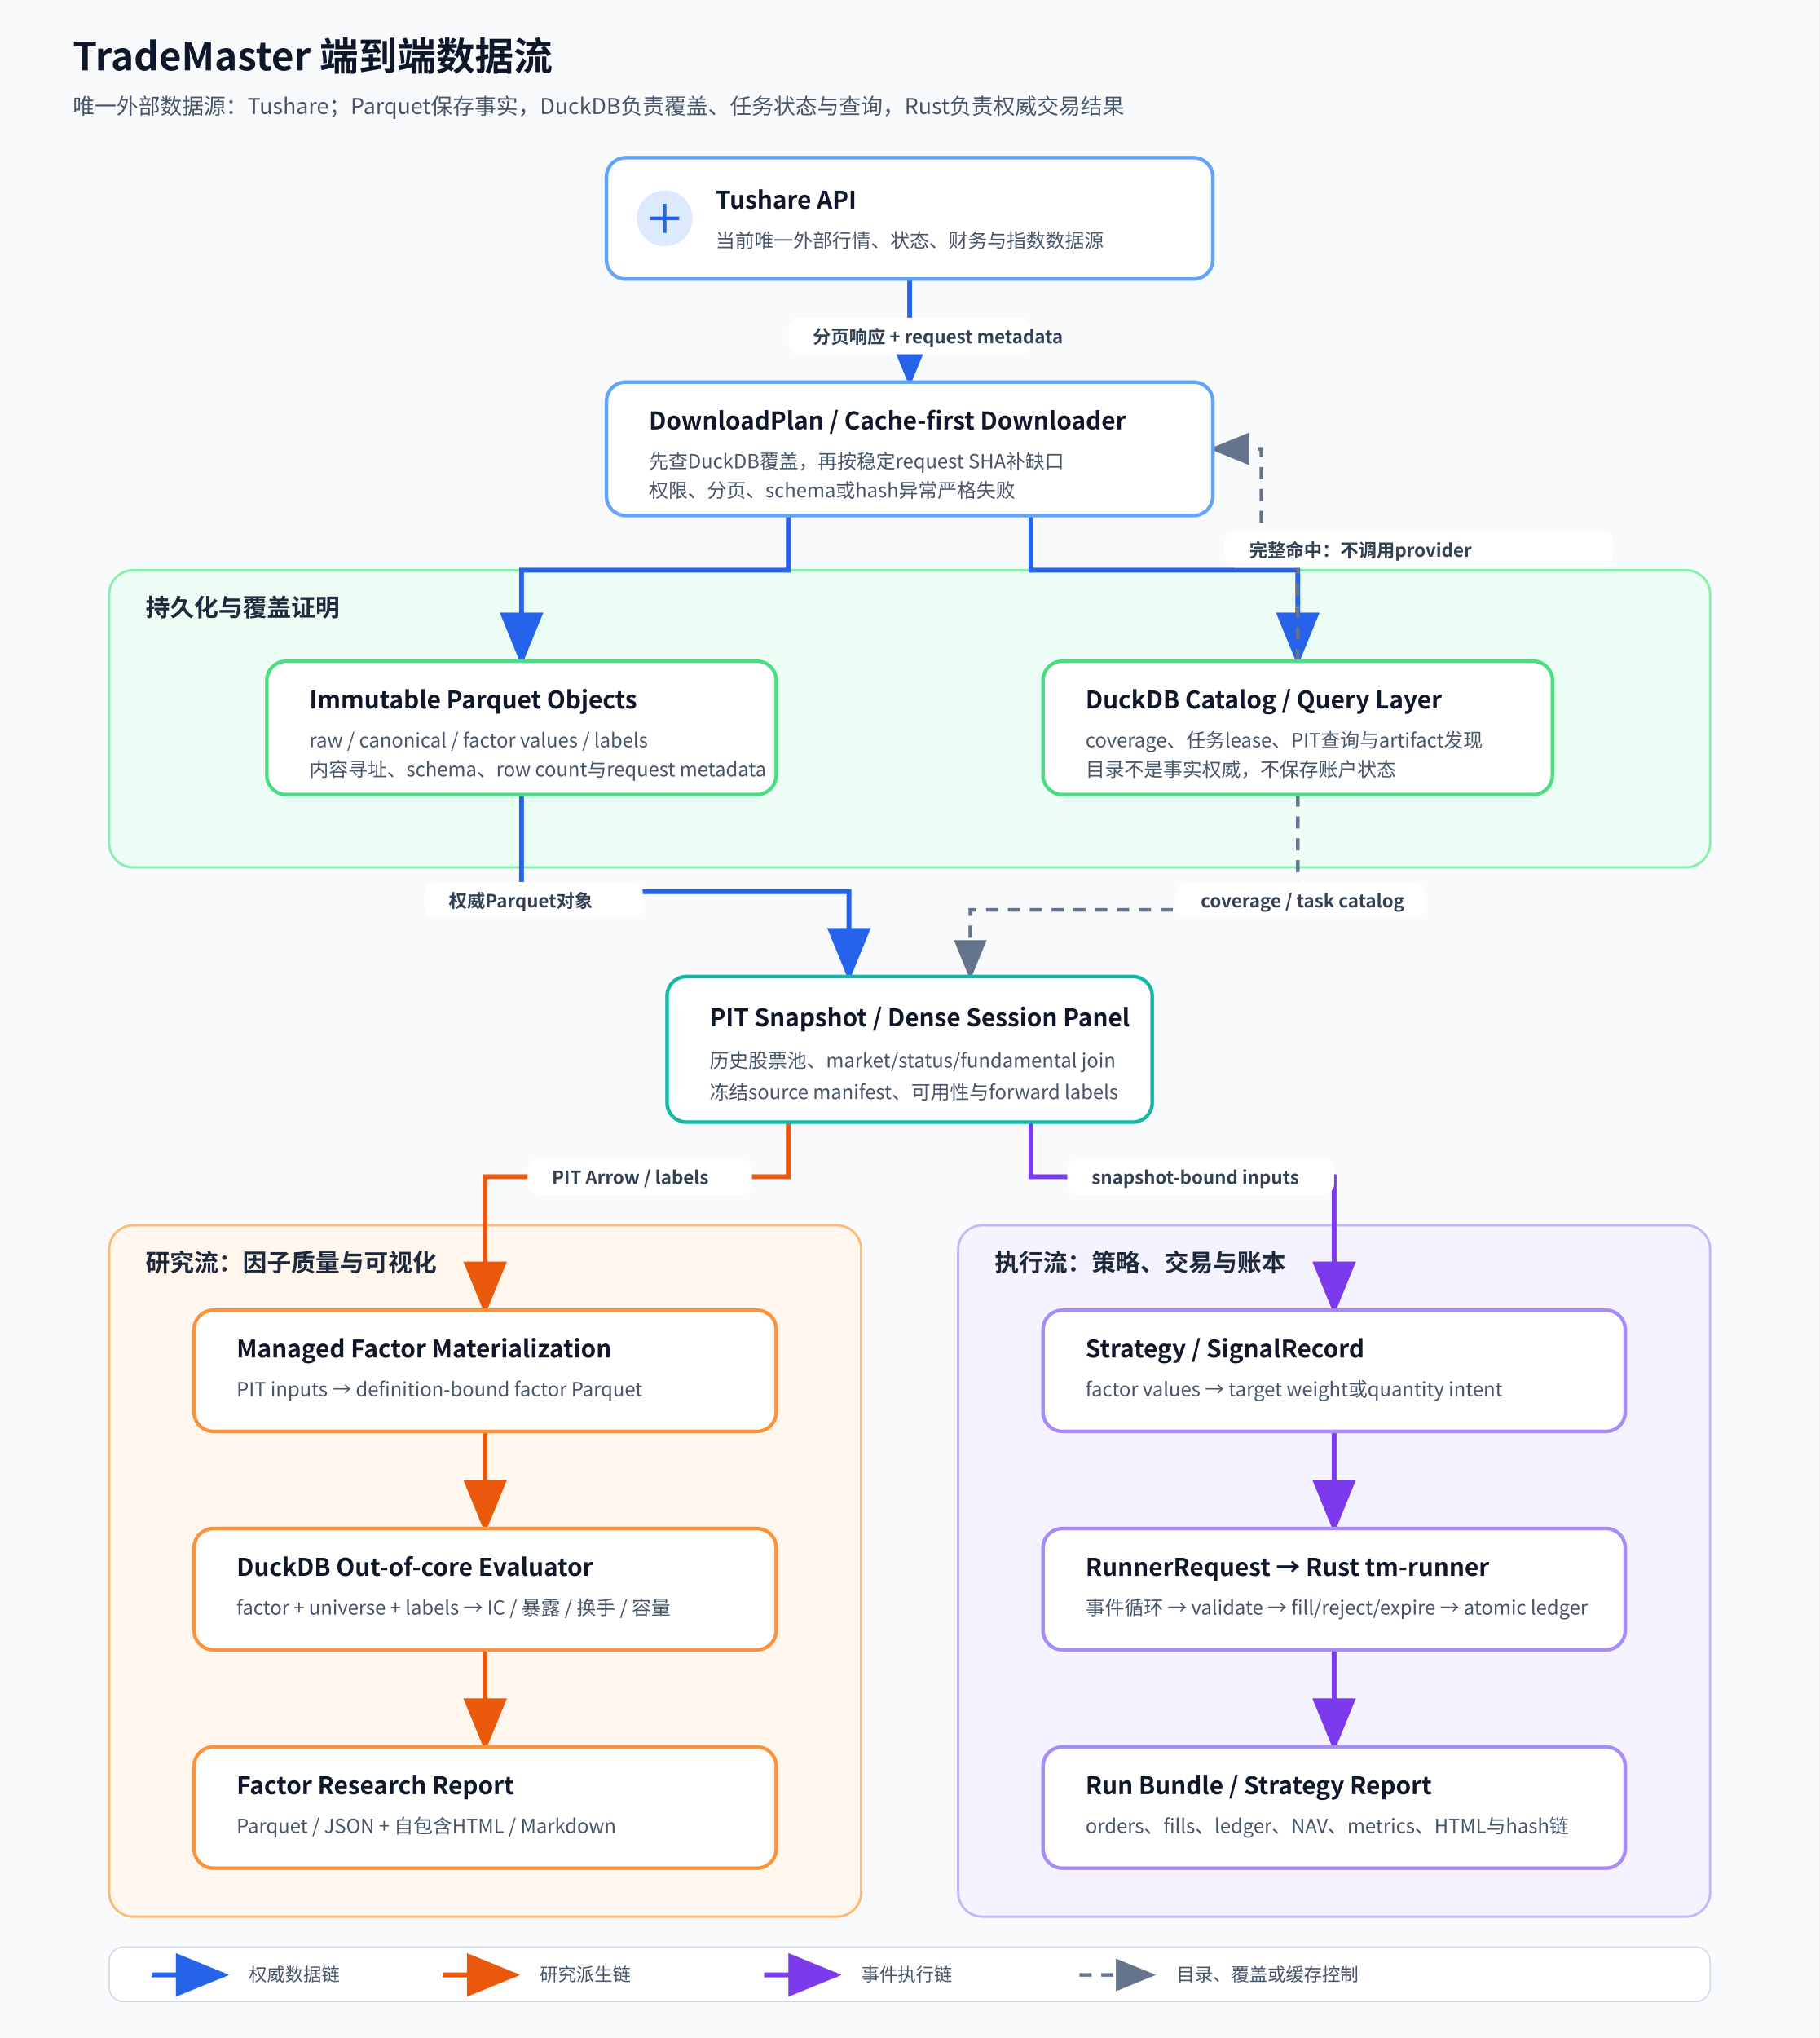
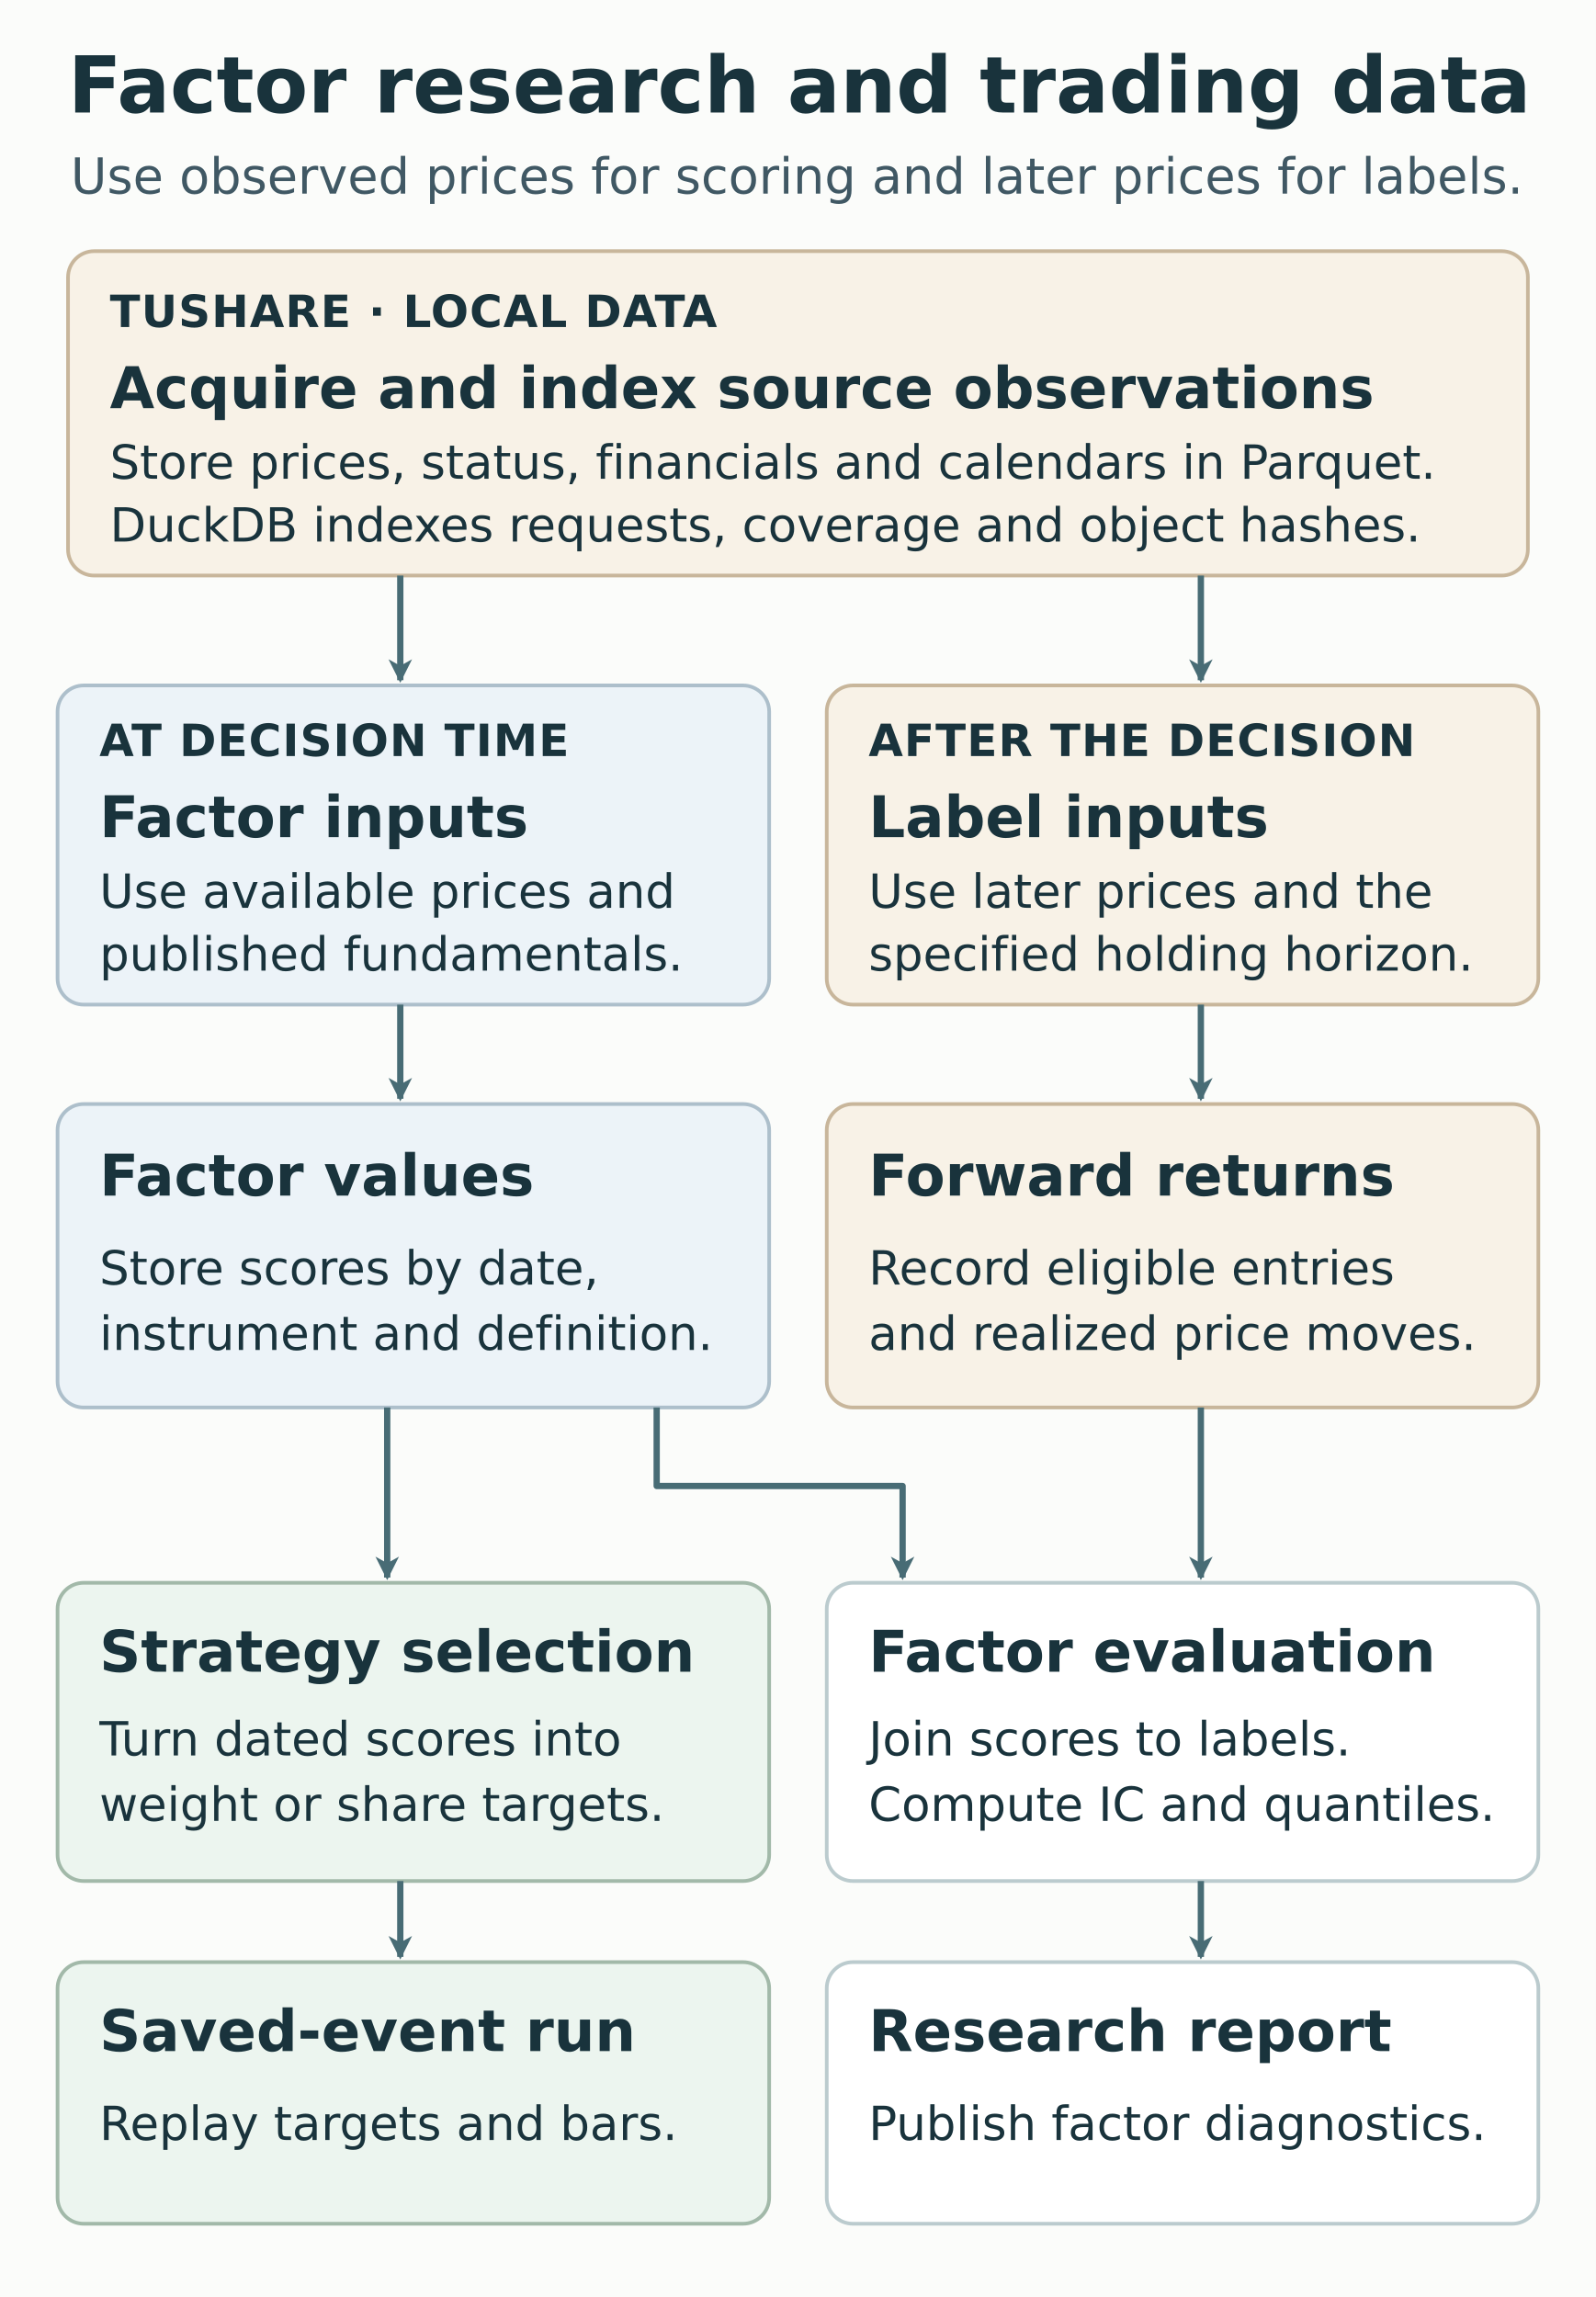
- <svg xmlns="http://www.w3.org/2000/svg" width="1500" height="1680" viewBox="0 0 1500 1680" role="img" aria-labelledby="title desc">
+ <svg xmlns="http://www.w3.org/2000/svg" width="610" height="878" viewBox="0 0 610 878" role="img" aria-labelledby="title desc" lang="en">
  <defs>
-     <marker id="arrow-blue" markerWidth="11" markerHeight="9" refX="10" refY="4.5" orient="auto">
-       <path d="M0,0 L11,4.5 L0,9 Z" fill="#2563eb" />
+     <style>
+       text { font-family: "DejaVu Sans", Arial, sans-serif; fill: #19333c; }
+       .title { font-size: 30px; font-weight: 700; }
+       .intro { font-size: 19px; fill: #405864; }
+       .label { font-size: 17px; font-weight: 700; letter-spacing: 0.4px; }
+       .name { font-size: 22px; font-weight: 700; }
+       .body { font-size: 18px; }
+       .edge { fill: none; stroke: #486c75; stroke-width: 2.4; stroke-linejoin: round; marker-end: url(#arrow); }
+     </style>
+     <marker id="arrow" markerUnits="userSpaceOnUse" markerWidth="9" markerHeight="9" refX="8" refY="4.5" orient="auto">
+       <path d="M0 0 9 4.5 0 9 2.5 4.5Z" fill="#486c75" />
    </marker>
-     <marker id="arrow-orange" markerWidth="11" markerHeight="9" refX="10" refY="4.5" orient="auto">
-       <path d="M0,0 L11,4.5 L0,9 Z" fill="#ea580c" />
-     </marker>
-     <marker id="arrow-purple" markerWidth="11" markerHeight="9" refX="10" refY="4.5" orient="auto">
-       <path d="M0,0 L11,4.5 L0,9 Z" fill="#7c3aed" />
-     </marker>
-     <marker id="arrow-slate" markerWidth="11" markerHeight="9" refX="10" refY="4.5" orient="auto">
-       <path d="M0,0 L11,4.5 L0,9 Z" fill="#64748b" />
-     </marker>
-     <style>
-       text { font-family: "Noto Sans CJK SC", "PingFang SC", "Microsoft YaHei", "DejaVu Sans", sans-serif; }
-       .title { font-size: 32px; font-weight: 700; fill: #0f172a; }
-       .subtitle { font-size: 18px; fill: #475569; }
-       .stage { font-size: 20px; font-weight: 700; fill: #1e293b; }
-       .node-title { font-size: 20px; font-weight: 700; fill: #0f172a; }
-       .node-sub { font-size: 16px; fill: #475569; }
-       .edge { font-size: 15px; font-weight: 600; fill: #334155; }
-       .legend { font-size: 15px; fill: #475569; }
-     </style>
  </defs>
-   <rect width="1500" height="1680" fill="#f8fafc" />
-   <text x="60" y="58" class="title">TradeMaster 端到端数据流</text>
-   <text x="60" y="94" class="subtitle">唯一外部数据源：Tushare；Parquet保存事实，DuckDB负责覆盖、任务状态与查询，Rust负责权威交易结果</text>
-   <rect x="90" y="470" width="1320" height="245" rx="20" fill="#ecfdf5" stroke="#86efac" stroke-width="2" />
-   <text x="120" y="508" class="stage">持久化与覆盖证明</text>
-   <rect x="90" y="1010" width="620" height="570" rx="20" fill="#fff7ed" stroke="#fdba74" stroke-width="2" />
-   <text x="120" y="1048" class="stage">研究流：因子质量与可视化</text>
-   <rect x="790" y="1010" width="620" height="570" rx="20" fill="#f5f3ff" stroke="#c4b5fd" stroke-width="2" />
-   <text x="820" y="1048" class="stage">执行流：策略、交易与账本</text>
-   <path d="M750 230 V315" fill="none" stroke="#2563eb" stroke-width="4" marker-end="url(#arrow-blue)" />
-   <path d="M650 425 V470 H430 V545" fill="none" stroke="#2563eb" stroke-width="4" marker-end="url(#arrow-blue)" />
-   <path d="M850 425 V470 H1070 V545" fill="none" stroke="#2563eb" stroke-width="4" marker-end="url(#arrow-blue)" />
-   <path d="M430 655 V735 H700 V805" fill="none" stroke="#2563eb" stroke-width="4" marker-end="url(#arrow-blue)" />
-   <path d="M1070 655 V750 H800 V805" fill="none" stroke="#64748b" stroke-width="3" stroke-dasharray="10 8" marker-end="url(#arrow-slate)" />
-   <path d="M1070 545 V455 H1040 V370 H1000" fill="none" stroke="#64748b" stroke-width="3" stroke-dasharray="10 8" marker-end="url(#arrow-slate)" />
-   <path d="M650 925 V970 H400 V1080" fill="none" stroke="#ea580c" stroke-width="4" marker-end="url(#arrow-orange)" />
-   <path d="M850 925 V970 H1100 V1080" fill="none" stroke="#7c3aed" stroke-width="4" marker-end="url(#arrow-purple)" />
-   <path d="M400 1180 V1260" fill="none" stroke="#ea580c" stroke-width="4" marker-end="url(#arrow-orange)" />
-   <path d="M400 1360 V1440" fill="none" stroke="#ea580c" stroke-width="4" marker-end="url(#arrow-orange)" />
-   <path d="M1100 1180 V1260" fill="none" stroke="#7c3aed" stroke-width="4" marker-end="url(#arrow-purple)" />
-   <path d="M1100 1360 V1440" fill="none" stroke="#7c3aed" stroke-width="4" marker-end="url(#arrow-purple)" />
-   <rect x="650" y="262" width="200" height="30" rx="9" fill="#ffffff" />
-   <text x="670" y="283" class="edge">分页响应 + request metadata</text>
-   <rect x="350" y="727" width="180" height="30" rx="9" fill="#ffffff" />
-   <text x="370" y="748" class="edge">权威Parquet对象</text>
-   <rect x="970" y="727" width="205" height="30" rx="9" fill="#ffffff" />
-   <text x="990" y="748" class="edge">coverage / task catalog</text>
-   <rect x="1010" y="438" width="320" height="30" rx="9" fill="#ffffff" />
-   <text x="1030" y="459" class="edge">完整命中：不调用provider</text>
-   <rect x="435" y="955" width="185" height="30" rx="9" fill="#ffffff" />
-   <text x="455" y="976" class="edge">PIT Arrow / labels</text>
-   <rect x="880" y="955" width="220" height="30" rx="9" fill="#ffffff" />
-   <text x="900" y="976" class="edge">snapshot-bound inputs</text>
-   <rect x="500" y="130" width="500" height="100" rx="16" fill="#ffffff" stroke="#60a5fa" stroke-width="3" />
-   <circle cx="548" cy="180" r="23" fill="#dbeafe" />
-   <path d="M536 180 H560 M548 168 V192" stroke="#2563eb" stroke-width="3" />
-   <text x="590" y="172" class="node-title">Tushare API</text>
-   <text x="590" y="204" class="node-sub">当前唯一外部行情、状态、财务与指数数据源</text>
-   <rect x="500" y="315" width="500" height="110" rx="16" fill="#ffffff" stroke="#60a5fa" stroke-width="3" />
-   <text x="535" y="354" class="node-title">DownloadPlan / Cache-first Downloader</text>
-   <text x="535" y="386" class="node-sub">先查DuckDB覆盖，再按稳定request SHA补缺口</text>
-   <text x="535" y="410" class="node-sub">权限、分页、schema或hash异常严格失败</text>
-   <rect x="220" y="545" width="420" height="110" rx="16" fill="#ffffff" stroke="#4ade80" stroke-width="3" />
-   <text x="255" y="584" class="node-title">Immutable Parquet Objects</text>
-   <text x="255" y="616" class="node-sub">raw / canonical / factor values / labels</text>
-   <text x="255" y="640" class="node-sub">内容寻址、schema、row count与request metadata</text>
-   <rect x="860" y="545" width="420" height="110" rx="16" fill="#ffffff" stroke="#4ade80" stroke-width="3" />
-   <text x="895" y="584" class="node-title">DuckDB Catalog / Query Layer</text>
-   <text x="895" y="616" class="node-sub">coverage、任务lease、PIT查询与artifact发现</text>
-   <text x="895" y="640" class="node-sub">目录不是事实权威，不保存账户状态</text>
-   <rect x="550" y="805" width="400" height="120" rx="16" fill="#ffffff" stroke="#14b8a6" stroke-width="3" />
-   <text x="585" y="846" class="node-title">PIT Snapshot / Dense Session Panel</text>
-   <text x="585" y="880" class="node-sub">历史股票池、market/status/fundamental join</text>
-   <text x="585" y="906" class="node-sub">冻结source manifest、可用性与forward labels</text>
-   <rect x="160" y="1080" width="480" height="100" rx="16" fill="#ffffff" stroke="#fb923c" stroke-width="3" />
-   <text x="195" y="1119" class="node-title">Managed Factor Materialization</text>
-   <text x="195" y="1151" class="node-sub">PIT inputs → definition-bound factor Parquet</text>
-   <rect x="160" y="1260" width="480" height="100" rx="16" fill="#ffffff" stroke="#fb923c" stroke-width="3" />
-   <text x="195" y="1299" class="node-title">DuckDB Out-of-core Evaluator</text>
-   <text x="195" y="1331" class="node-sub">factor + universe + labels → IC / 暴露 / 换手 / 容量</text>
-   <rect x="160" y="1440" width="480" height="100" rx="16" fill="#ffffff" stroke="#fb923c" stroke-width="3" />
-   <text x="195" y="1479" class="node-title">Factor Research Report</text>
-   <text x="195" y="1511" class="node-sub">Parquet / JSON + 自包含HTML / Markdown</text>
-   <rect x="860" y="1080" width="480" height="100" rx="16" fill="#ffffff" stroke="#a78bfa" stroke-width="3" />
-   <text x="895" y="1119" class="node-title">Strategy / SignalRecord</text>
-   <text x="895" y="1151" class="node-sub">factor values → target weight或quantity intent</text>
-   <rect x="860" y="1260" width="480" height="100" rx="16" fill="#ffffff" stroke="#a78bfa" stroke-width="3" />
-   <text x="895" y="1299" class="node-title">RunnerRequest → Rust tm-runner</text>
-   <text x="895" y="1331" class="node-sub">事件循环 → validate → fill/reject/expire → atomic ledger</text>
-   <rect x="860" y="1440" width="480" height="100" rx="16" fill="#ffffff" stroke="#a78bfa" stroke-width="3" />
-   <text x="895" y="1479" class="node-title">Run Bundle / Strategy Report</text>
-   <text x="895" y="1511" class="node-sub">orders、fills、ledger、NAV、metrics、HTML与hash链</text>
-   <rect x="90" y="1605" width="1320" height="45" rx="12" fill="#ffffff" stroke="#cbd5e1" />
-   <line x1="125" y1="1628" x2="185" y2="1628" stroke="#2563eb" stroke-width="4" marker-end="url(#arrow-blue)" />
-   <text x="205" y="1633" class="legend">权威数据链</text>
-   <line x1="365" y1="1628" x2="425" y2="1628" stroke="#ea580c" stroke-width="4" marker-end="url(#arrow-orange)" />
-   <text x="445" y="1633" class="legend">研究派生链</text>
-   <line x1="630" y1="1628" x2="690" y2="1628" stroke="#7c3aed" stroke-width="4" marker-end="url(#arrow-purple)" />
-   <text x="710" y="1633" class="legend">事件执行链</text>
-   <line x1="890" y1="1628" x2="950" y2="1628" stroke="#64748b" stroke-width="3" stroke-dasharray="10 8" marker-end="url(#arrow-slate)" />
-   <text x="970" y="1633" class="legend">目录、覆盖或缓存控制</text>
+   <rect width="610" height="878" fill="#fbfcfa" />
+   <text x="26" y="43" class="title">Factor research and trading data</text>
+   <text x="27" y="74" class="intro">Use observed prices for scoring and later prices for labels.</text>
+   <g id="inputs">
+     <rect x="26" y="96" width="558" height="124" rx="10" fill="#f8f2e7" stroke="#c8b69b" stroke-width="1.4" />
+     <text x="42" y="125" class="label">TUSHARE  ·  LOCAL DATA</text>
+     <text x="42" y="156" class="name">Acquire and index source observations</text>
+     <text x="42" y="183" class="body">Store prices, status, financials and calendars in Parquet.</text>
+     <text x="42" y="207" class="body">DuckDB indexes requests, coverage and object hashes.</text>
+   </g>
+   <g id="branches">
+     <path d="M153 220 V260" class="edge" />
+     <path d="M459 220 V260" class="edge" />
+   </g>
+   <g id="factor-inputs">
+     <rect x="22" y="262" width="272" height="122" rx="10" fill="#ecf3f8" stroke="#adbfcb" stroke-width="1.4" />
+     <text x="38" y="289" class="label">AT DECISION TIME</text>
+     <text x="38" y="320" class="name">Factor inputs</text>
+     <text x="38" y="347" class="body">Use available prices and</text>
+     <text x="38" y="371" class="body">published fundamentals.</text>
+   </g>
+   <g id="label-inputs">
+     <rect x="316" y="262" width="272" height="122" rx="10" fill="#f8f2e7" stroke="#c8b69b" stroke-width="1.4" />
+     <text x="332" y="289" class="label">AFTER THE DECISION</text>
+     <text x="332" y="320" class="name">Label inputs</text>
+     <text x="332" y="347" class="body">Use later prices and the</text>
+     <text x="332" y="371" class="body">specified holding horizon.</text>
+   </g>
+   <g id="dates-to-values">
+     <path d="M153 384 V420" class="edge" />
+     <path d="M459 384 V420" class="edge" />
+   </g>
+   <g id="factor-values">
+     <rect x="22" y="422" width="272" height="116" rx="10" fill="#ecf3f8" stroke="#adbfcb" stroke-width="1.4" />
+     <text x="38" y="457" class="name">Factor values</text>
+     <text x="38" y="491" class="body">Store scores by date,</text>
+     <text x="38" y="516" class="body">instrument and definition.</text>
+   </g>
+   <g id="forward-returns">
+     <rect x="316" y="422" width="272" height="116" rx="10" fill="#f8f2e7" stroke="#c8b69b" stroke-width="1.4" />
+     <text x="332" y="457" class="name">Forward returns</text>
+     <text x="332" y="491" class="body">Record eligible entries</text>
+     <text x="332" y="516" class="body">and realized price moves.</text>
+   </g>
+   <g id="evaluation-join">
+     <path d="M148 538 V603" class="edge" />
+     <path d="M459 538 V603" class="edge" />
+     <path d="M251 538 V568 H345 V603" class="edge" />
+   </g>
+   <g id="strategy">
+     <rect x="22" y="605" width="272" height="114" rx="10" fill="#ecf5ef" stroke="#a2b9a9" stroke-width="1.4" />
+     <text x="38" y="639" class="name">Strategy selection</text>
+     <text x="38" y="671" class="body">Turn dated scores into</text>
+     <text x="38" y="696" class="body">weight or share targets.</text>
+   </g>
+   <g id="diagnostics">
+     <rect x="316" y="605" width="272" height="114" rx="10" fill="#fff" stroke="#bbcbce" stroke-width="1.4" />
+     <text x="332" y="639" class="name">Factor evaluation</text>
+     <text x="332" y="671" class="body">Join scores to labels.</text>
+     <text x="332" y="696" class="body">Compute IC and quantiles.</text>
+   </g>
+   <g id="outputs">
+     <path d="M153 719 V748" class="edge" />
+     <path d="M459 719 V748" class="edge" />
+   </g>
+   <g id="event-run">
+     <rect x="22" y="750" width="272" height="100" rx="10" fill="#ecf5ef" stroke="#a2b9a9" stroke-width="1.4" />
+     <text x="38" y="784" class="name">Saved-event run</text>
+     <text x="38" y="818" class="body">Replay targets and bars.</text>
+   </g>
+   <g id="factor-report">
+     <rect x="316" y="750" width="272" height="100" rx="10" fill="#fff" stroke="#bbcbce" stroke-width="1.4" />
+     <text x="332" y="784" class="name">Research report</text>
+     <text x="332" y="818" class="body">Publish factor diagnostics.</text>
+   </g>
</svg>
